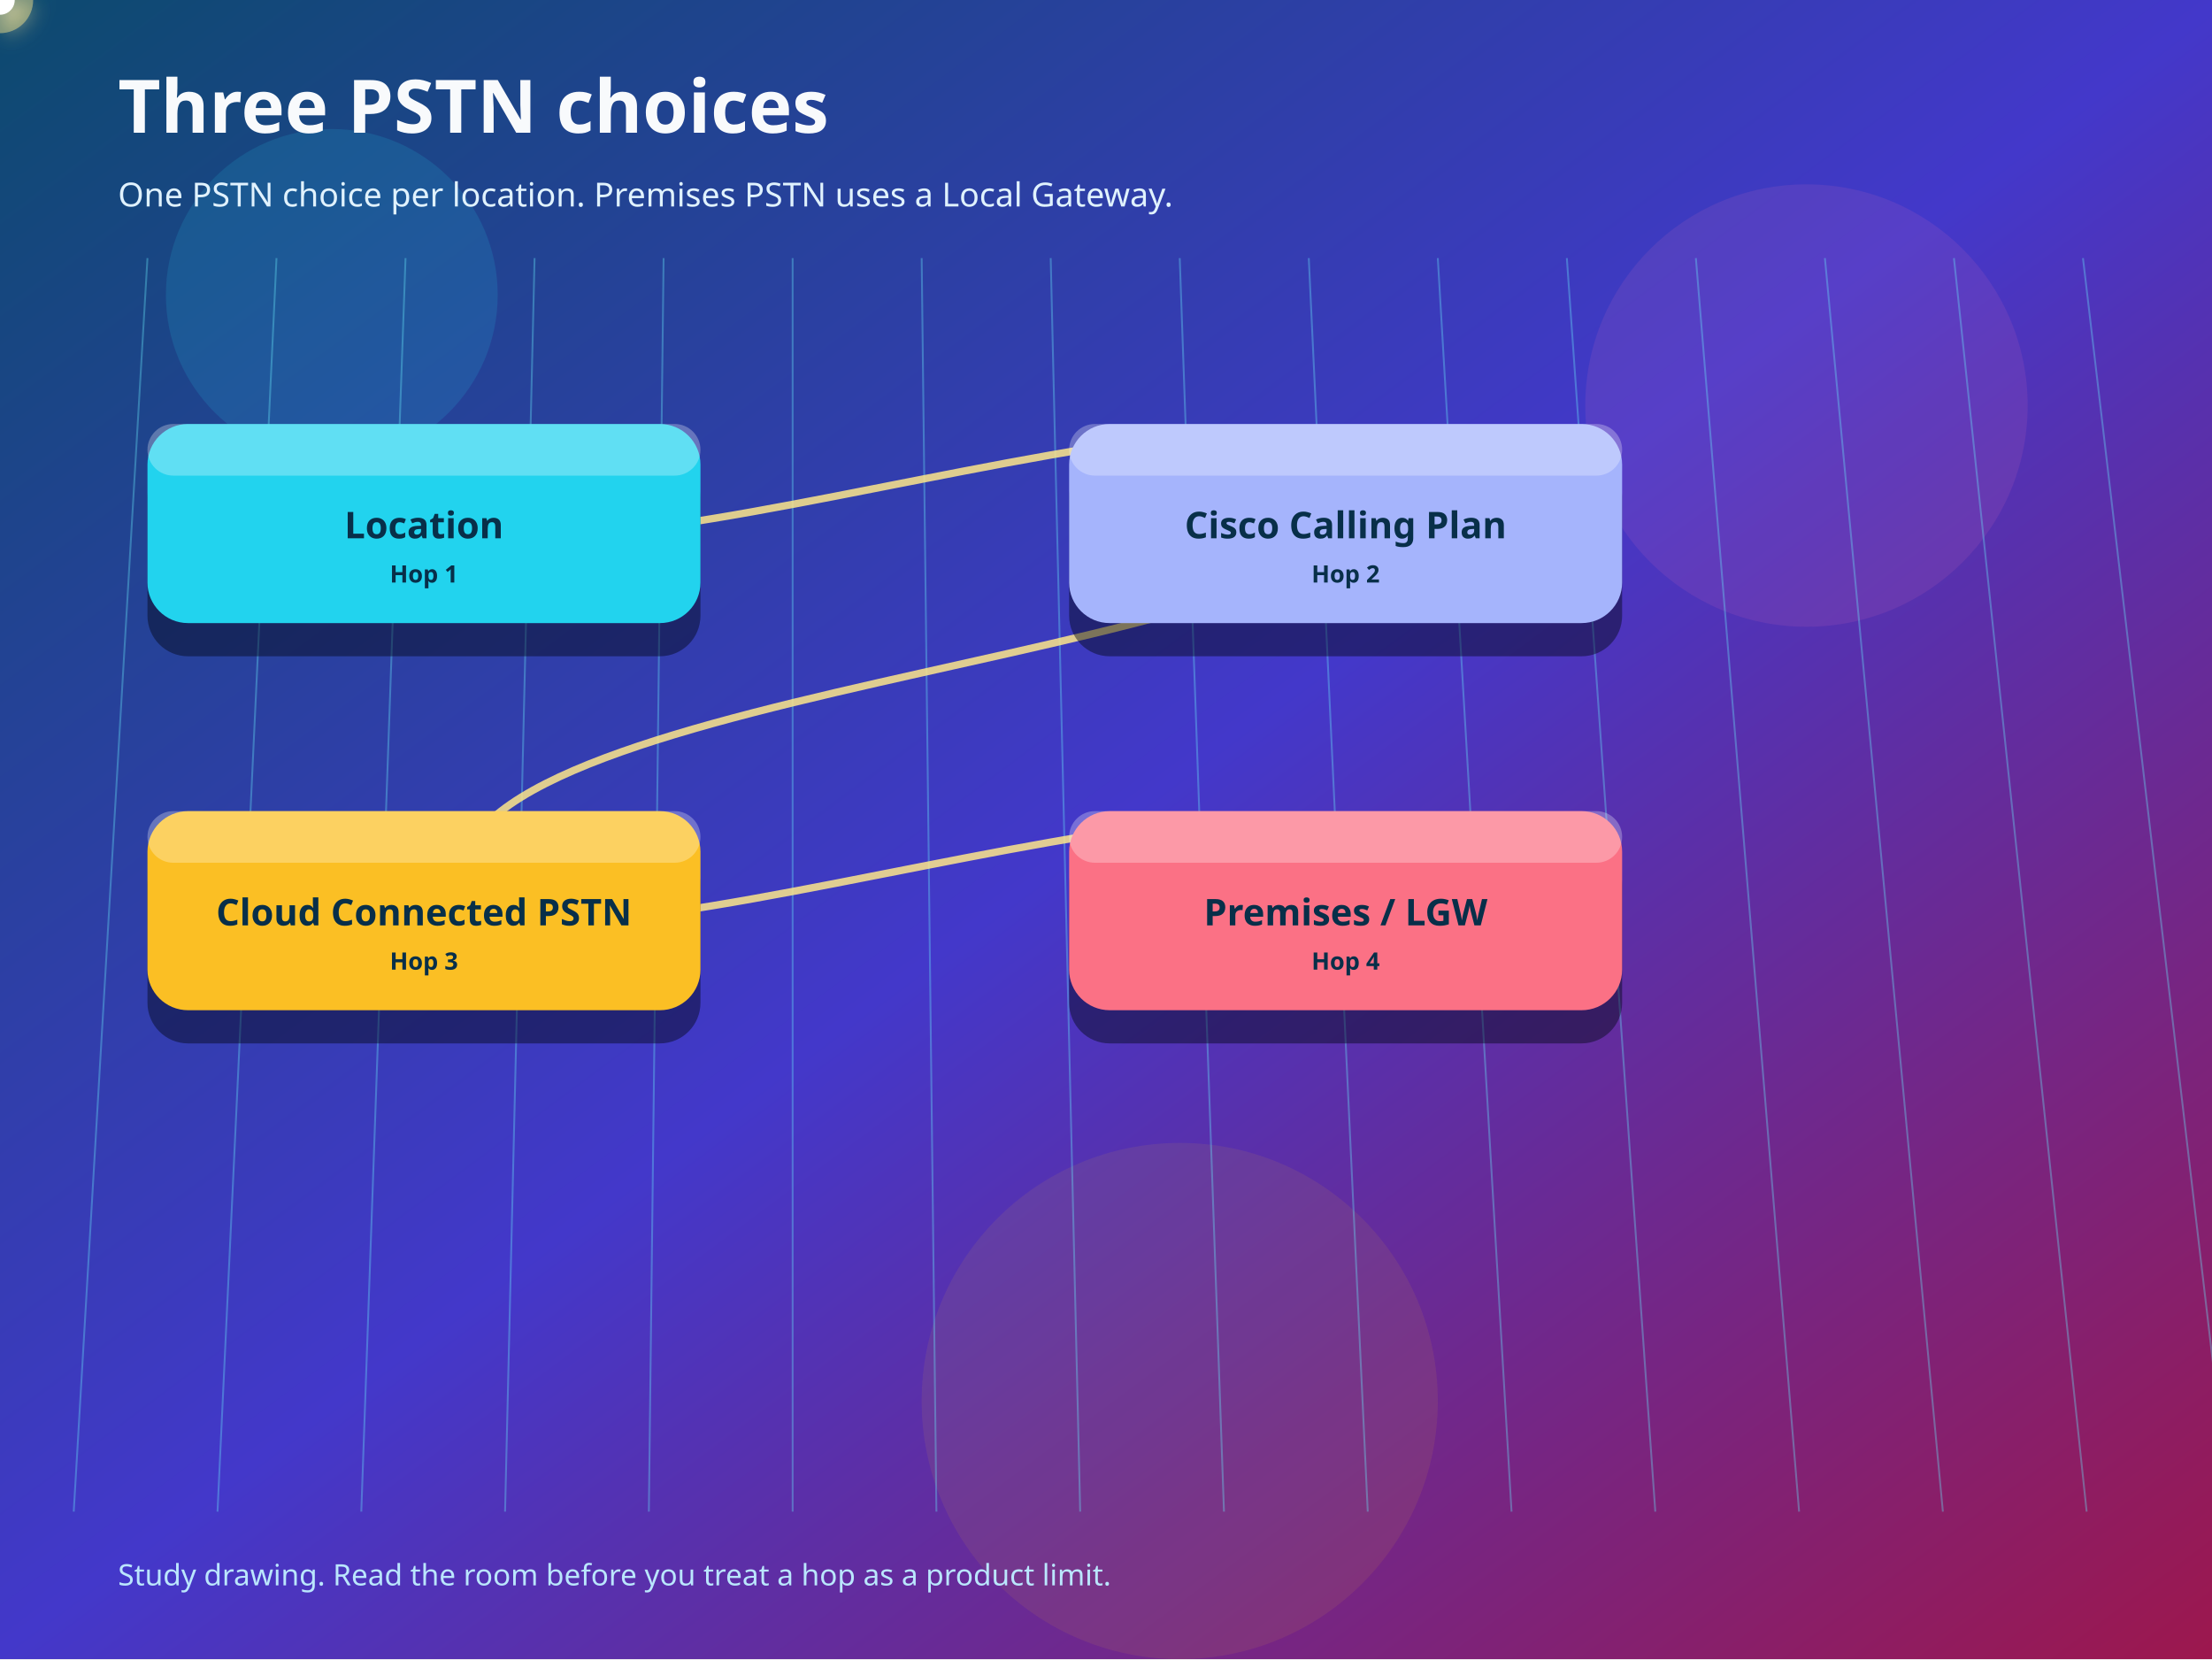
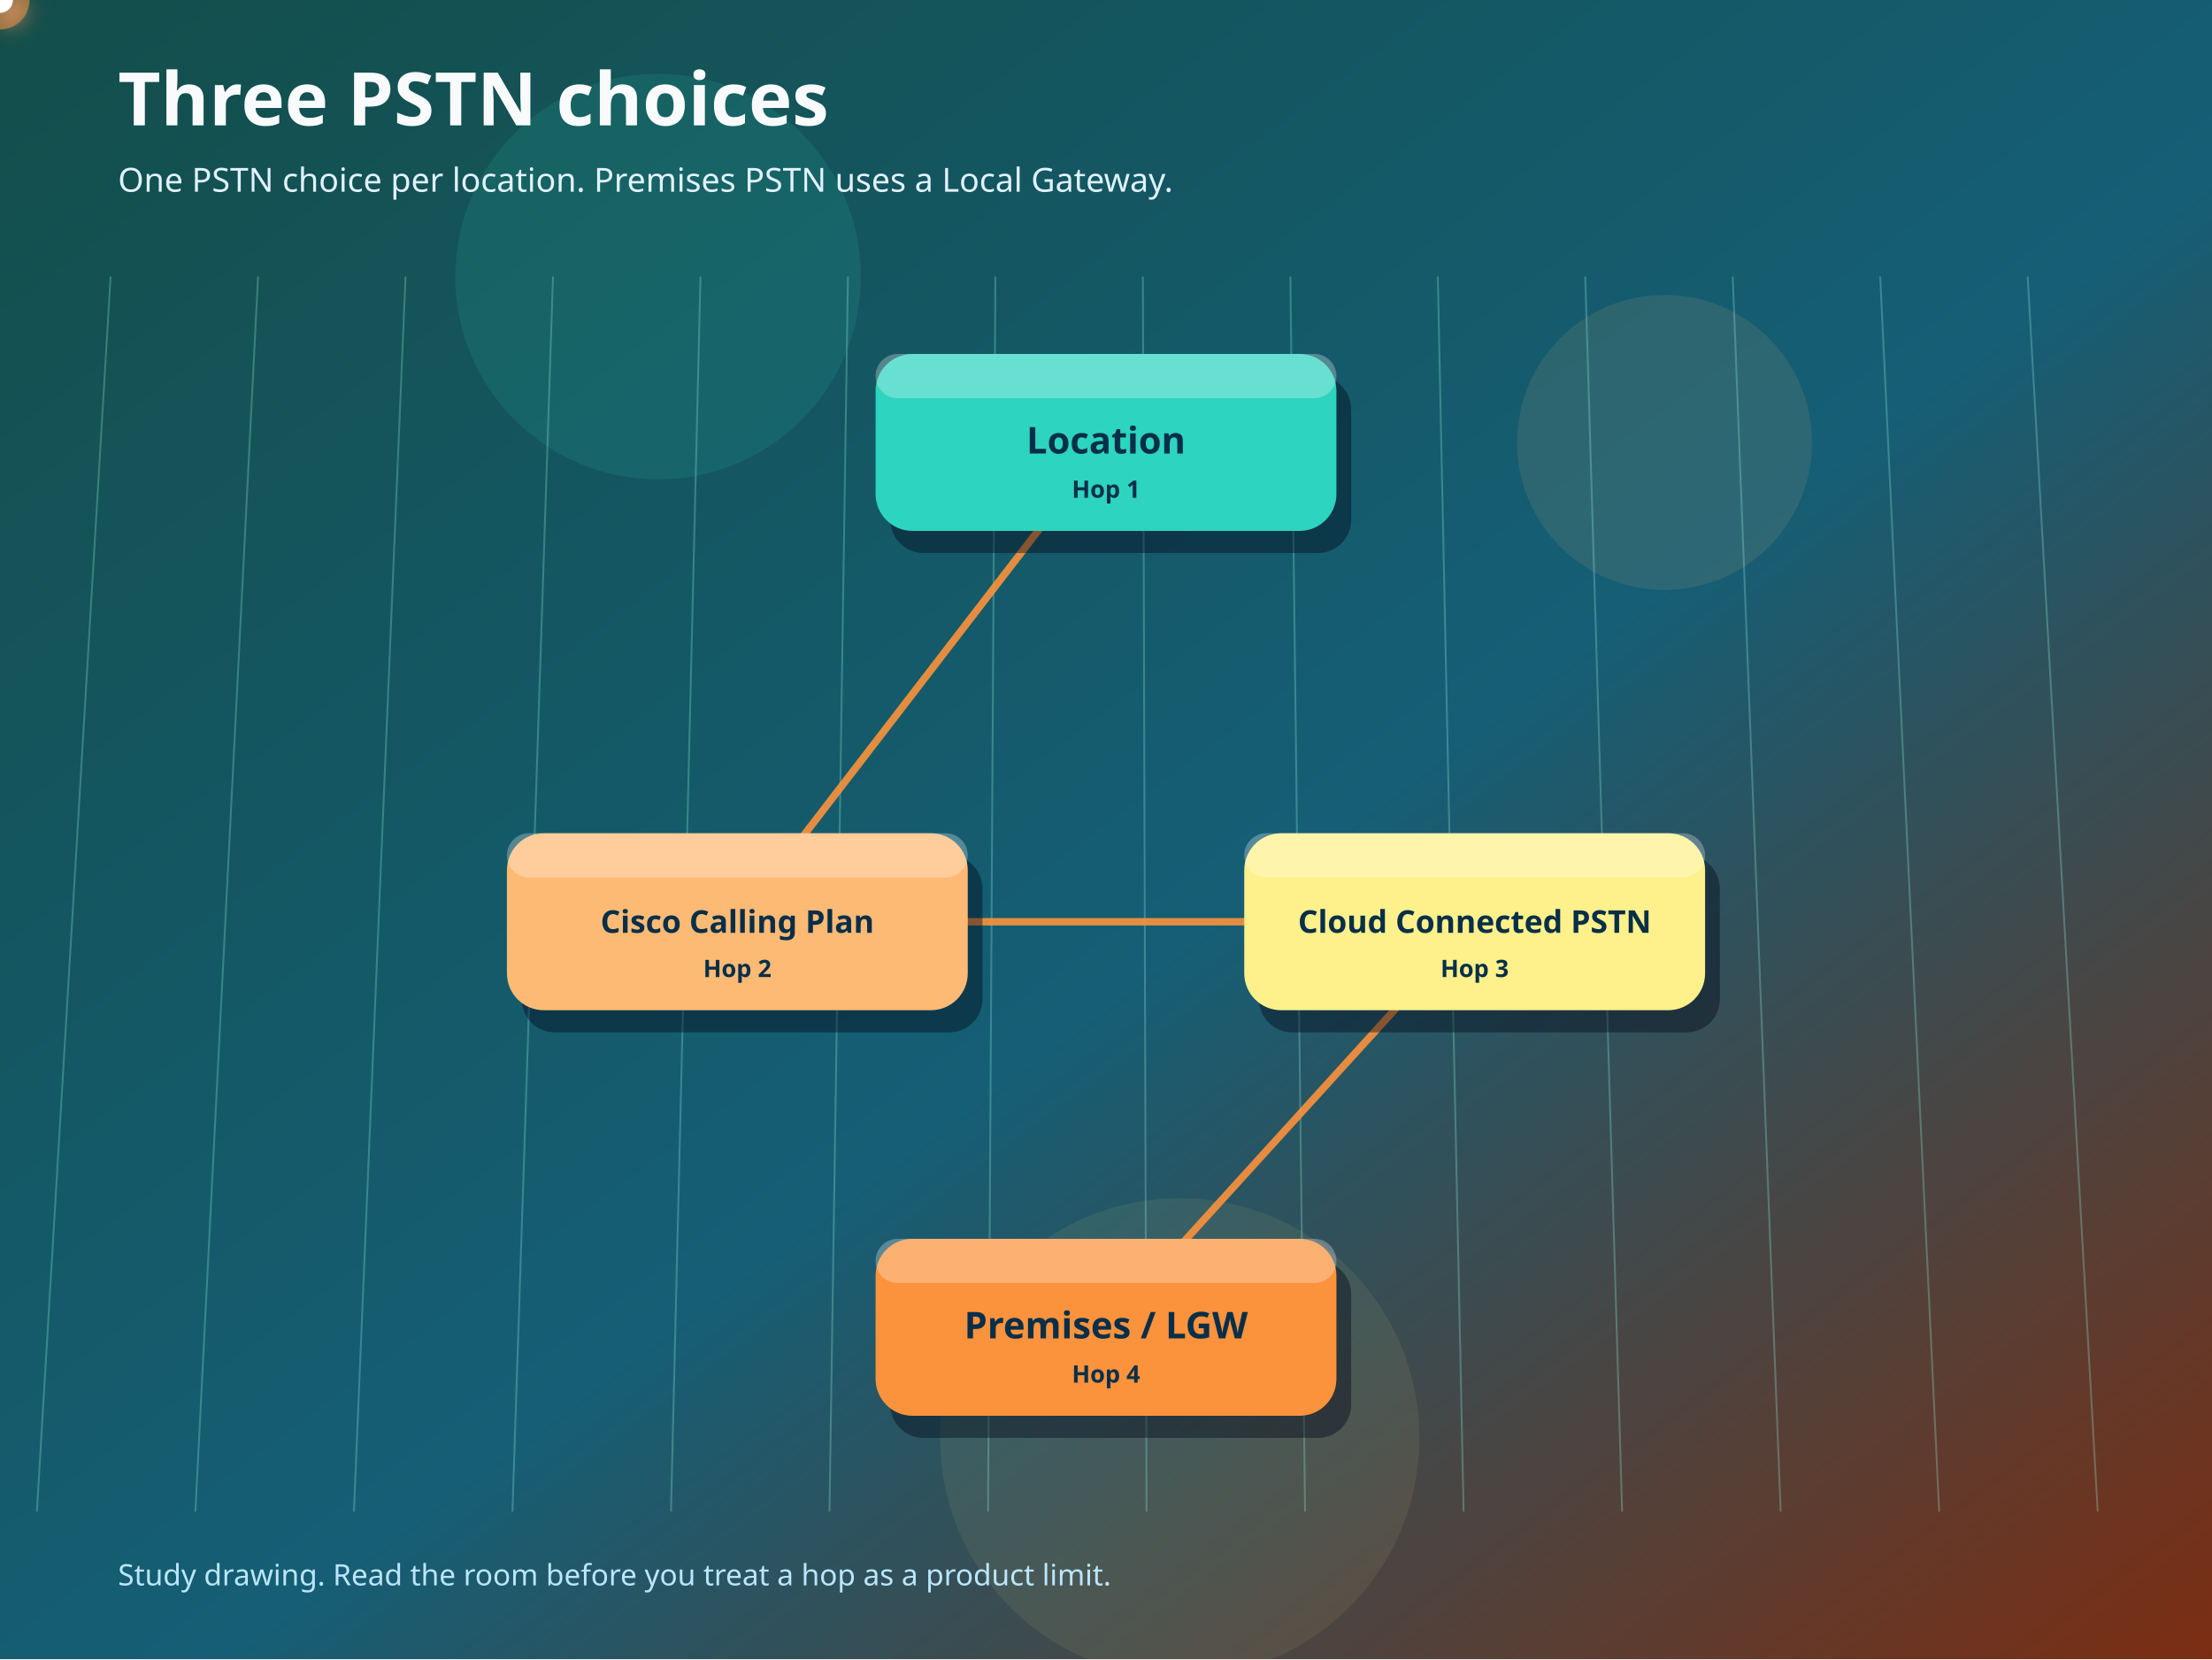
- <svg xmlns="http://www.w3.org/2000/svg" data-palette="0" viewBox="0 0 1200 900" role="img" aria-label="Three PSTN choices">
+ <svg xmlns="http://www.w3.org/2000/svg" viewBox="0 0 1200 900" data-layout="pyramid" role="img" aria-label="Three PSTN choices">
  <defs>
    <linearGradient id="sky" x1="0" y1="0" x2="1" y2="1">
-       <stop offset="0" stop-color="#0c4a6e" />
-       <stop offset="0.5" stop-color="#4338ca" />
-       <stop offset="1" stop-color="#9d174d" />
+       <stop offset="0" stop-color="#134e4a" />
+       <stop offset="0.55" stop-color="#155e75" />
+       <stop offset="1" stop-color="#7c2d12" />
    </linearGradient>
-     <filter id="glow" x="-50%" y="-50%" width="200%" height="200%">
+     <filter id="glow" x="-40%" y="-40%" width="180%" height="180%">
      <feGaussianBlur stdDeviation="6" result="b" />
      <feMerge>
        <feMergeNode in="b" />
        <feMergeNode in="SourceGraphic" />
      </feMerge>
    </filter>
  </defs>
  <rect width="1200" height="900" fill="url(#sky)" />
-   <g opacity="0.55">
-     <animateTransform attributeName="transform" type="translate" values="0 0; 0 18; 0 0" dur="14s" repeatCount="indefinite" />
-     <circle cx="180" cy="160" r="90" fill="#22d3ee" opacity="0.25" />
-     <circle cx="980" cy="220" r="120" fill="#f472b6" opacity="0.2" />
-     <circle cx="640" cy="760" r="140" fill="#fbbf24" opacity="0.16" />
+   <g opacity="0.5">
+     <animateTransform attributeName="transform" type="translate" values="0 0; 0 16; 0 0" dur="14s" repeatCount="indefinite" />
+     <circle cx="357" cy="150" r="110" fill="#2dd4bf" opacity="0.22" />
+     <circle cx="903" cy="240" r="80" fill="#fdba74" opacity="0.2" />
+     <circle cx="640" cy="780" r="130" fill="#fef08a" opacity="0.14" />
  </g>
-   <g opacity="0.35" stroke="#67e8f9" stroke-width="1">
-     <animateTransform attributeName="transform" type="translate" values="0 0; -12 8; 0 0" dur="18s" repeatCount="indefinite" />
-     <line x1="80" y1="140" x2="40" y2="820" />
-     <line x1="150" y1="140" x2="118" y2="820" />
-     <line x1="220" y1="140" x2="196" y2="820" />
-     <line x1="290" y1="140" x2="274" y2="820" />
-     <line x1="360" y1="140" x2="352" y2="820" />
-     <line x1="430" y1="140" x2="430" y2="820" />
-     <line x1="500" y1="140" x2="508" y2="820" />
-     <line x1="570" y1="140" x2="586" y2="820" />
-     <line x1="640" y1="140" x2="664" y2="820" />
-     <line x1="710" y1="140" x2="742" y2="820" />
-     <line x1="780" y1="140" x2="820" y2="820" />
-     <line x1="850" y1="140" x2="898" y2="820" />
-     <line x1="920" y1="140" x2="976" y2="820" />
-     <line x1="990" y1="140" x2="1054" y2="820" />
-     <line x1="1060" y1="140" x2="1132" y2="820" />
-     <line x1="1130" y1="140" x2="1210" y2="820" />
+   <g>
+     <animateTransform attributeName="transform" type="translate" values="0 0; -16 10; 0 0" dur="18s" repeatCount="indefinite" />
+     <g opacity="0.28" stroke="#99f6e4" stroke-width="1">
+       <line x1="60" y1="150" x2="20" y2="820" />
+       <line x1="140" y1="150" x2="106" y2="820" />
+       <line x1="220" y1="150" x2="192" y2="820" />
+       <line x1="300" y1="150" x2="278" y2="820" />
+       <line x1="380" y1="150" x2="364" y2="820" />
+       <line x1="460" y1="150" x2="450" y2="820" />
+       <line x1="540" y1="150" x2="536" y2="820" />
+       <line x1="620" y1="150" x2="622" y2="820" />
+       <line x1="700" y1="150" x2="708" y2="820" />
+       <line x1="780" y1="150" x2="794" y2="820" />
+       <line x1="860" y1="150" x2="880" y2="820" />
+       <line x1="940" y1="150" x2="966" y2="820" />
+       <line x1="1020" y1="150" x2="1052" y2="820" />
+       <line x1="1100" y1="150" x2="1138" y2="820" />
+     </g>
  </g>
-   <text x="64" y="72" fill="#f8fafc" font-size="40" font-family="system-ui,sans-serif" font-weight="800">Three PSTN choices</text>
-   <text x="64" y="112" fill="#e0f2fe" font-size="18" font-family="system-ui,sans-serif">One PSTN choice per location. Premises PSTN uses a Local Gateway.</text>
-   <path d="M 250 266 C 250 356 750 160 750 266 C 750 356 250 370 250 476 C 250 566 750 370 750 476" fill="none" stroke="#fde68a" stroke-width="4" stroke-linecap="round" opacity="0.85" />
+   <text x="64" y="68" fill="#f8fafc" font-size="40" font-family="system-ui,sans-serif" font-weight="800">Three PSTN choices</text>
+   <text x="64" y="104" fill="#e0f2fe" font-size="18" font-family="system-ui,sans-serif">One PSTN choice per location. Premises PSTN uses a Local Gateway.</text>
+   <path d="M 600 240 L 400 500 L 800 500 L 600 720" fill="none" stroke="#fb923c" stroke-width="4" stroke-linecap="round" opacity="0.9" />
  <g class="hop">
-     <rect x="80" y="248" width="300" height="108" rx="22" fill="#020617" opacity="0.45" />
-     <rect x="80" y="230" width="300" height="108" rx="22" fill="#22d3ee" />
-     <rect x="80" y="230" width="300" height="28" rx="14" fill="#ffffff" opacity="0.28" />
-     <text x="230" y="292" text-anchor="middle" fill="#082f49" font-size="20" font-family="system-ui,sans-serif" font-weight="800">Location</text>
-     <text x="230" y="316" text-anchor="middle" fill="#082f49" font-size="13" font-family="system-ui,sans-serif" font-weight="700">Hop 1</text>
+     <rect x="483.0" y="204.0" width="250" height="96" rx="18" fill="#020617" opacity="0.42" />
+     <rect x="475.0" y="192.0" width="250" height="96" rx="20" fill="#2dd4bf" />
+     <rect x="475.0" y="192.0" width="250" height="24" rx="12" fill="#ffffff" opacity="0.28" />
+     <text x="600" y="246.0" text-anchor="middle" fill="#082f49" font-size="20" font-family="system-ui,sans-serif" font-weight="800">Location</text>
+     <text x="600" y="270.0" text-anchor="middle" fill="#082f49" font-size="13" font-family="system-ui,sans-serif" font-weight="700">Hop 1</text>
  </g>
  <g class="hop">
-     <rect x="580" y="248" width="300" height="108" rx="22" fill="#020617" opacity="0.45" />
-     <rect x="580" y="230" width="300" height="108" rx="22" fill="#a5b4fc" />
-     <rect x="580" y="230" width="300" height="28" rx="14" fill="#ffffff" opacity="0.28" />
-     <text x="730" y="292" text-anchor="middle" fill="#082f49" font-size="20" font-family="system-ui,sans-serif" font-weight="800">Cisco Calling Plan</text>
-     <text x="730" y="316" text-anchor="middle" fill="#082f49" font-size="13" font-family="system-ui,sans-serif" font-weight="700">Hop 2</text>
+     <rect x="283.0" y="464.0" width="250" height="96" rx="18" fill="#020617" opacity="0.42" />
+     <rect x="275.0" y="452.0" width="250" height="96" rx="20" fill="#fdba74" />
+     <rect x="275.0" y="452.0" width="250" height="24" rx="12" fill="#ffffff" opacity="0.28" />
+     <text x="400" y="506.0" text-anchor="middle" fill="#082f49" font-size="17" font-family="system-ui,sans-serif" font-weight="800">Cisco Calling Plan</text>
+     <text x="400" y="530.0" text-anchor="middle" fill="#082f49" font-size="13" font-family="system-ui,sans-serif" font-weight="700">Hop 2</text>
  </g>
  <g class="hop">
-     <rect x="80" y="458" width="300" height="108" rx="22" fill="#020617" opacity="0.45" />
-     <rect x="80" y="440" width="300" height="108" rx="22" fill="#fbbf24" />
-     <rect x="80" y="440" width="300" height="28" rx="14" fill="#ffffff" opacity="0.28" />
-     <text x="230" y="502" text-anchor="middle" fill="#082f49" font-size="20" font-family="system-ui,sans-serif" font-weight="800">Cloud Connected PSTN</text>
-     <text x="230" y="526" text-anchor="middle" fill="#082f49" font-size="13" font-family="system-ui,sans-serif" font-weight="700">Hop 3</text>
+     <rect x="683.0" y="464.0" width="250" height="96" rx="18" fill="#020617" opacity="0.42" />
+     <rect x="675.0" y="452.0" width="250" height="96" rx="20" fill="#fef08a" />
+     <rect x="675.0" y="452.0" width="250" height="24" rx="12" fill="#ffffff" opacity="0.28" />
+     <text x="800" y="506.0" text-anchor="middle" fill="#082f49" font-size="17" font-family="system-ui,sans-serif" font-weight="800">Cloud Connected PSTN</text>
+     <text x="800" y="530.0" text-anchor="middle" fill="#082f49" font-size="13" font-family="system-ui,sans-serif" font-weight="700">Hop 3</text>
  </g>
  <g class="hop">
-     <rect x="580" y="458" width="300" height="108" rx="22" fill="#020617" opacity="0.45" />
-     <rect x="580" y="440" width="300" height="108" rx="22" fill="#fb7185" />
-     <rect x="580" y="440" width="300" height="28" rx="14" fill="#ffffff" opacity="0.28" />
-     <text x="730" y="502" text-anchor="middle" fill="#082f49" font-size="20" font-family="system-ui,sans-serif" font-weight="800">Premises / LGW</text>
-     <text x="730" y="526" text-anchor="middle" fill="#082f49" font-size="13" font-family="system-ui,sans-serif" font-weight="700">Hop 4</text>
+     <rect x="483.0" y="684.0" width="250" height="96" rx="18" fill="#020617" opacity="0.42" />
+     <rect x="475.0" y="672.0" width="250" height="96" rx="20" fill="#fb923c" />
+     <rect x="475.0" y="672.0" width="250" height="24" rx="12" fill="#ffffff" opacity="0.28" />
+     <text x="600" y="726.0" text-anchor="middle" fill="#082f49" font-size="20" font-family="system-ui,sans-serif" font-weight="800">Premises / LGW</text>
+     <text x="600" y="750.0" text-anchor="middle" fill="#082f49" font-size="13" font-family="system-ui,sans-serif" font-weight="700">Hop 4</text>
  </g>
  <g filter="url(#glow)">
-     <animateMotion dur="6.5s" repeatCount="indefinite" path="M 250 266 C 250 356 750 160 750 266 C 750 356 250 370 250 476 C 250 566 750 370 750 476" />
-     <circle r="18" fill="#fde68a" opacity="0.45" />
-     <circle r="8" fill="#ffffff" />
+     <animateMotion dur="5.2s" repeatCount="indefinite" path="M 600 240 L 400 500 L 800 500 L 600 720" />
+     <circle r="16" fill="#fb923c" opacity="0.55" />
+     <circle r="7" fill="#ffffff" />
  </g>
  <text x="64" y="860" fill="#bae6fd" font-size="16" font-family="system-ui,sans-serif">Study drawing. Read the room before you treat a hop as a product limit.</text>
</svg>
